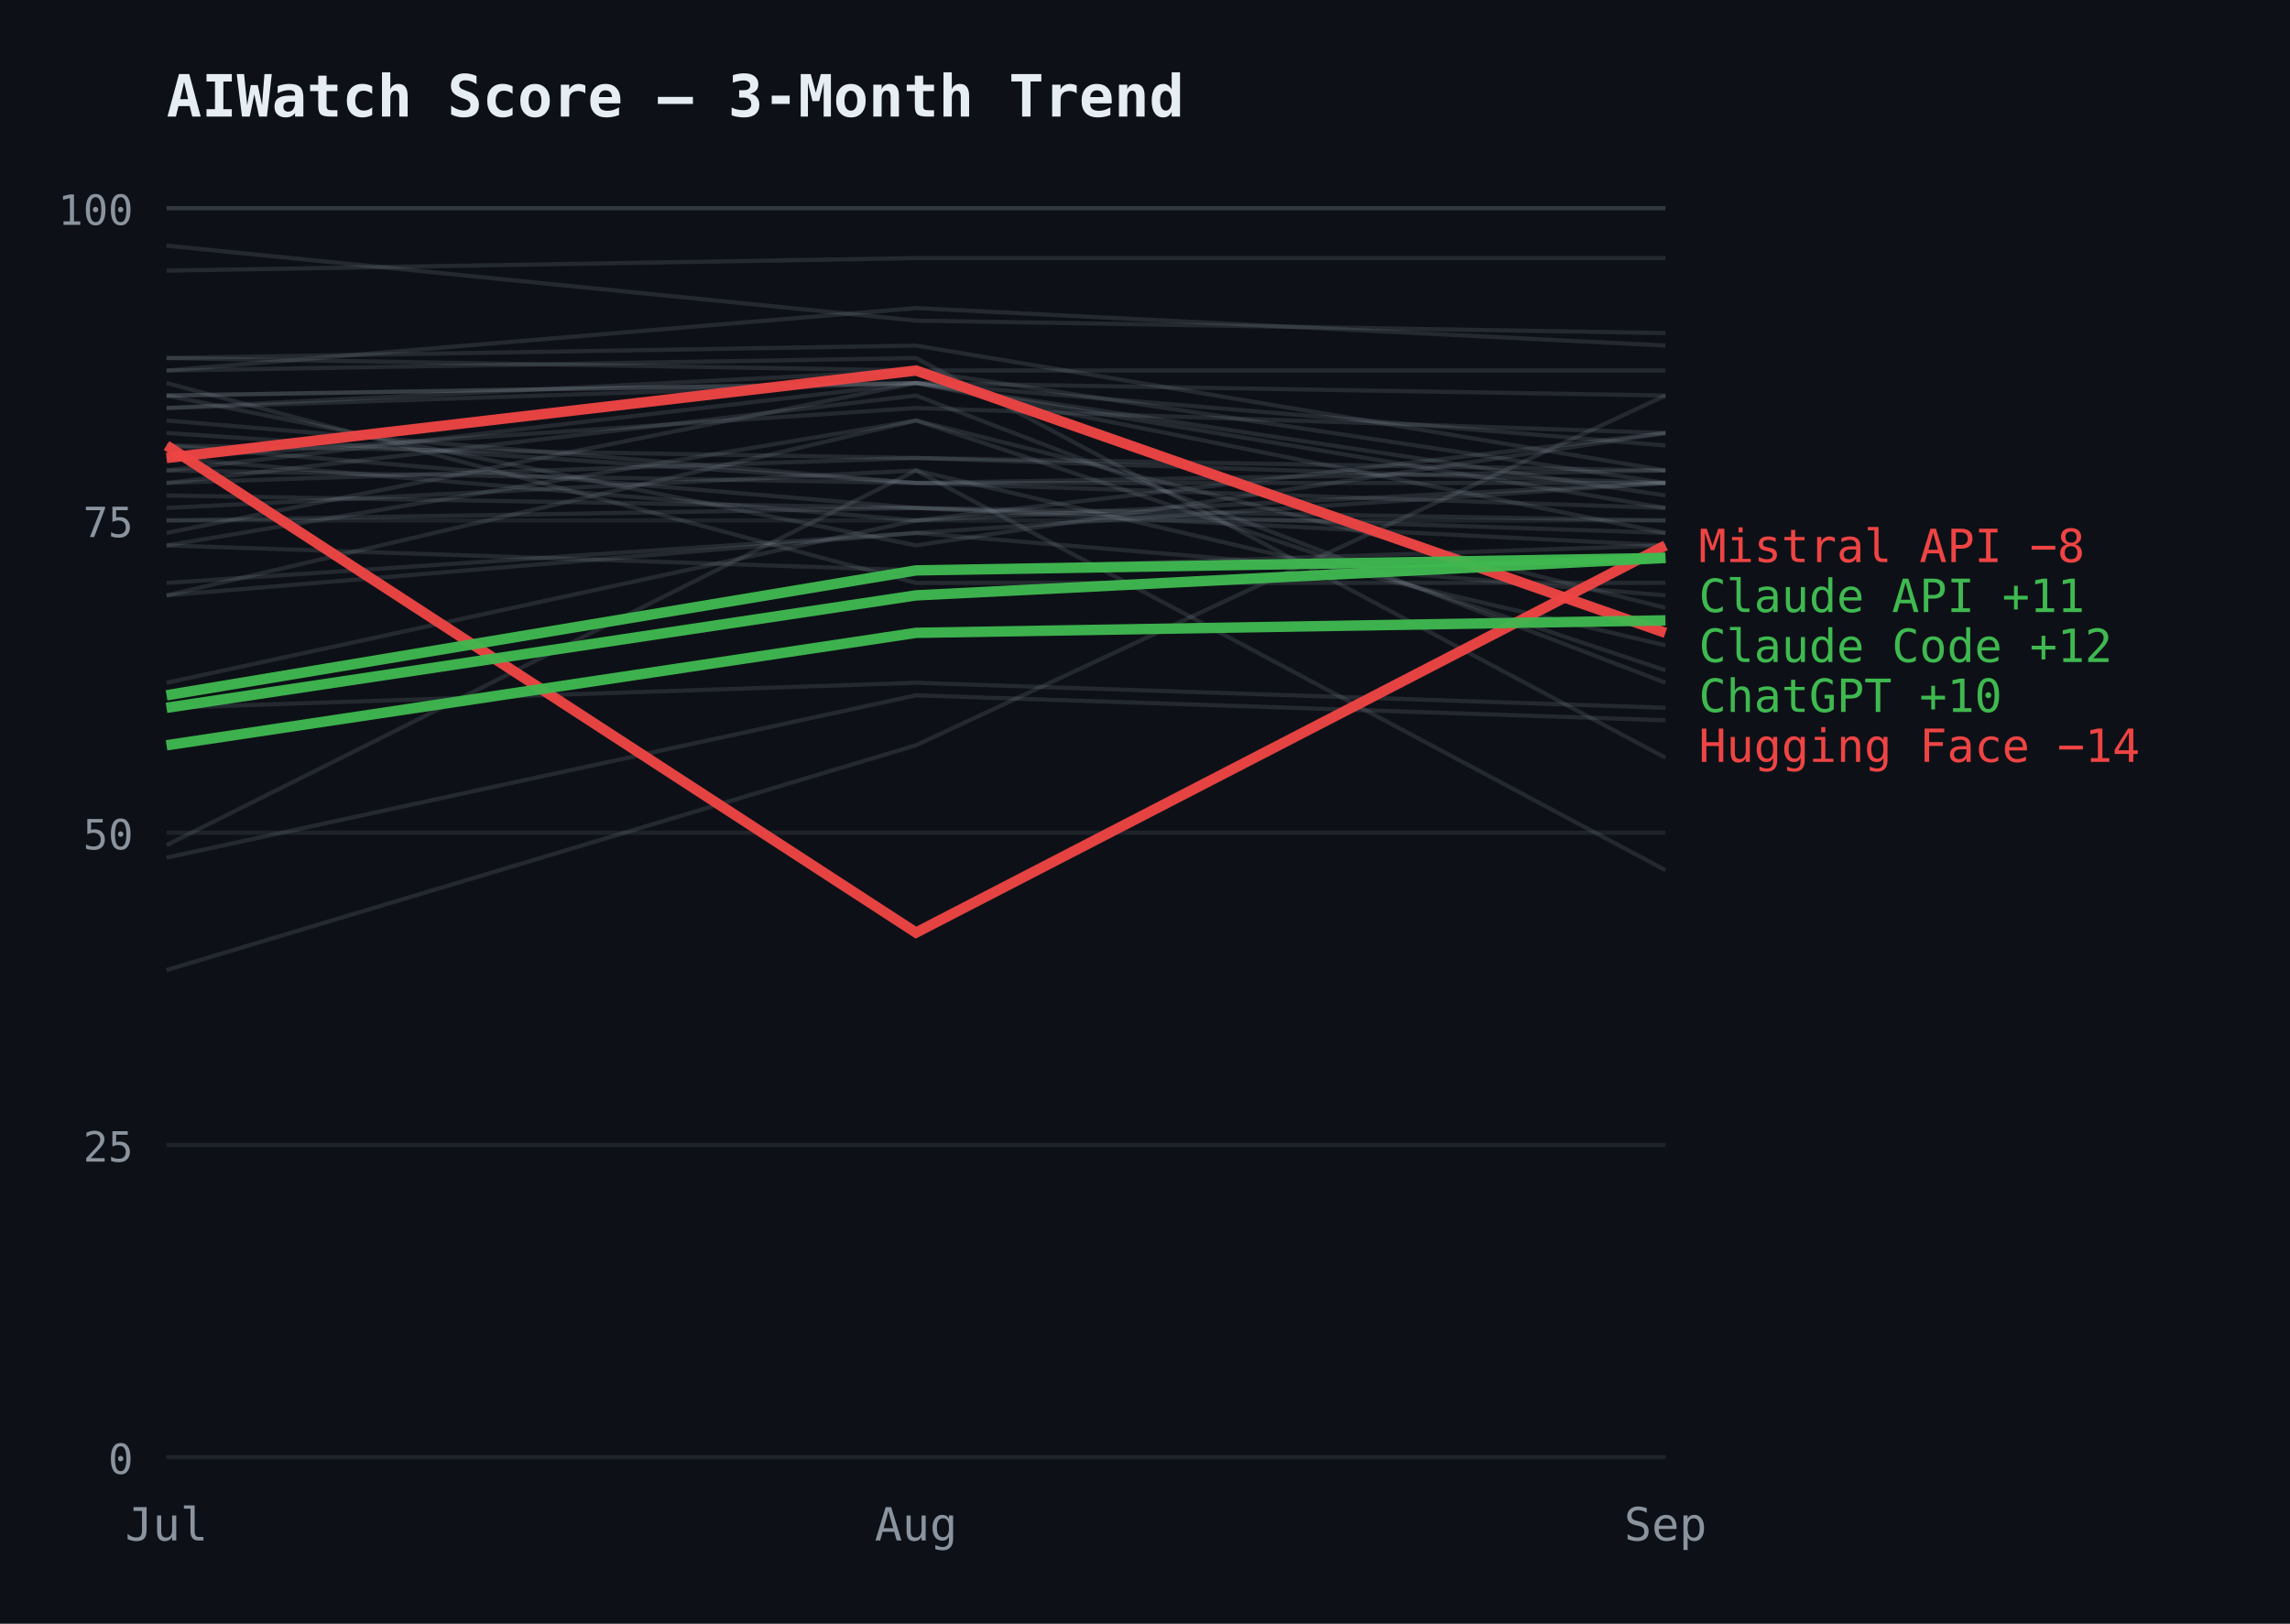
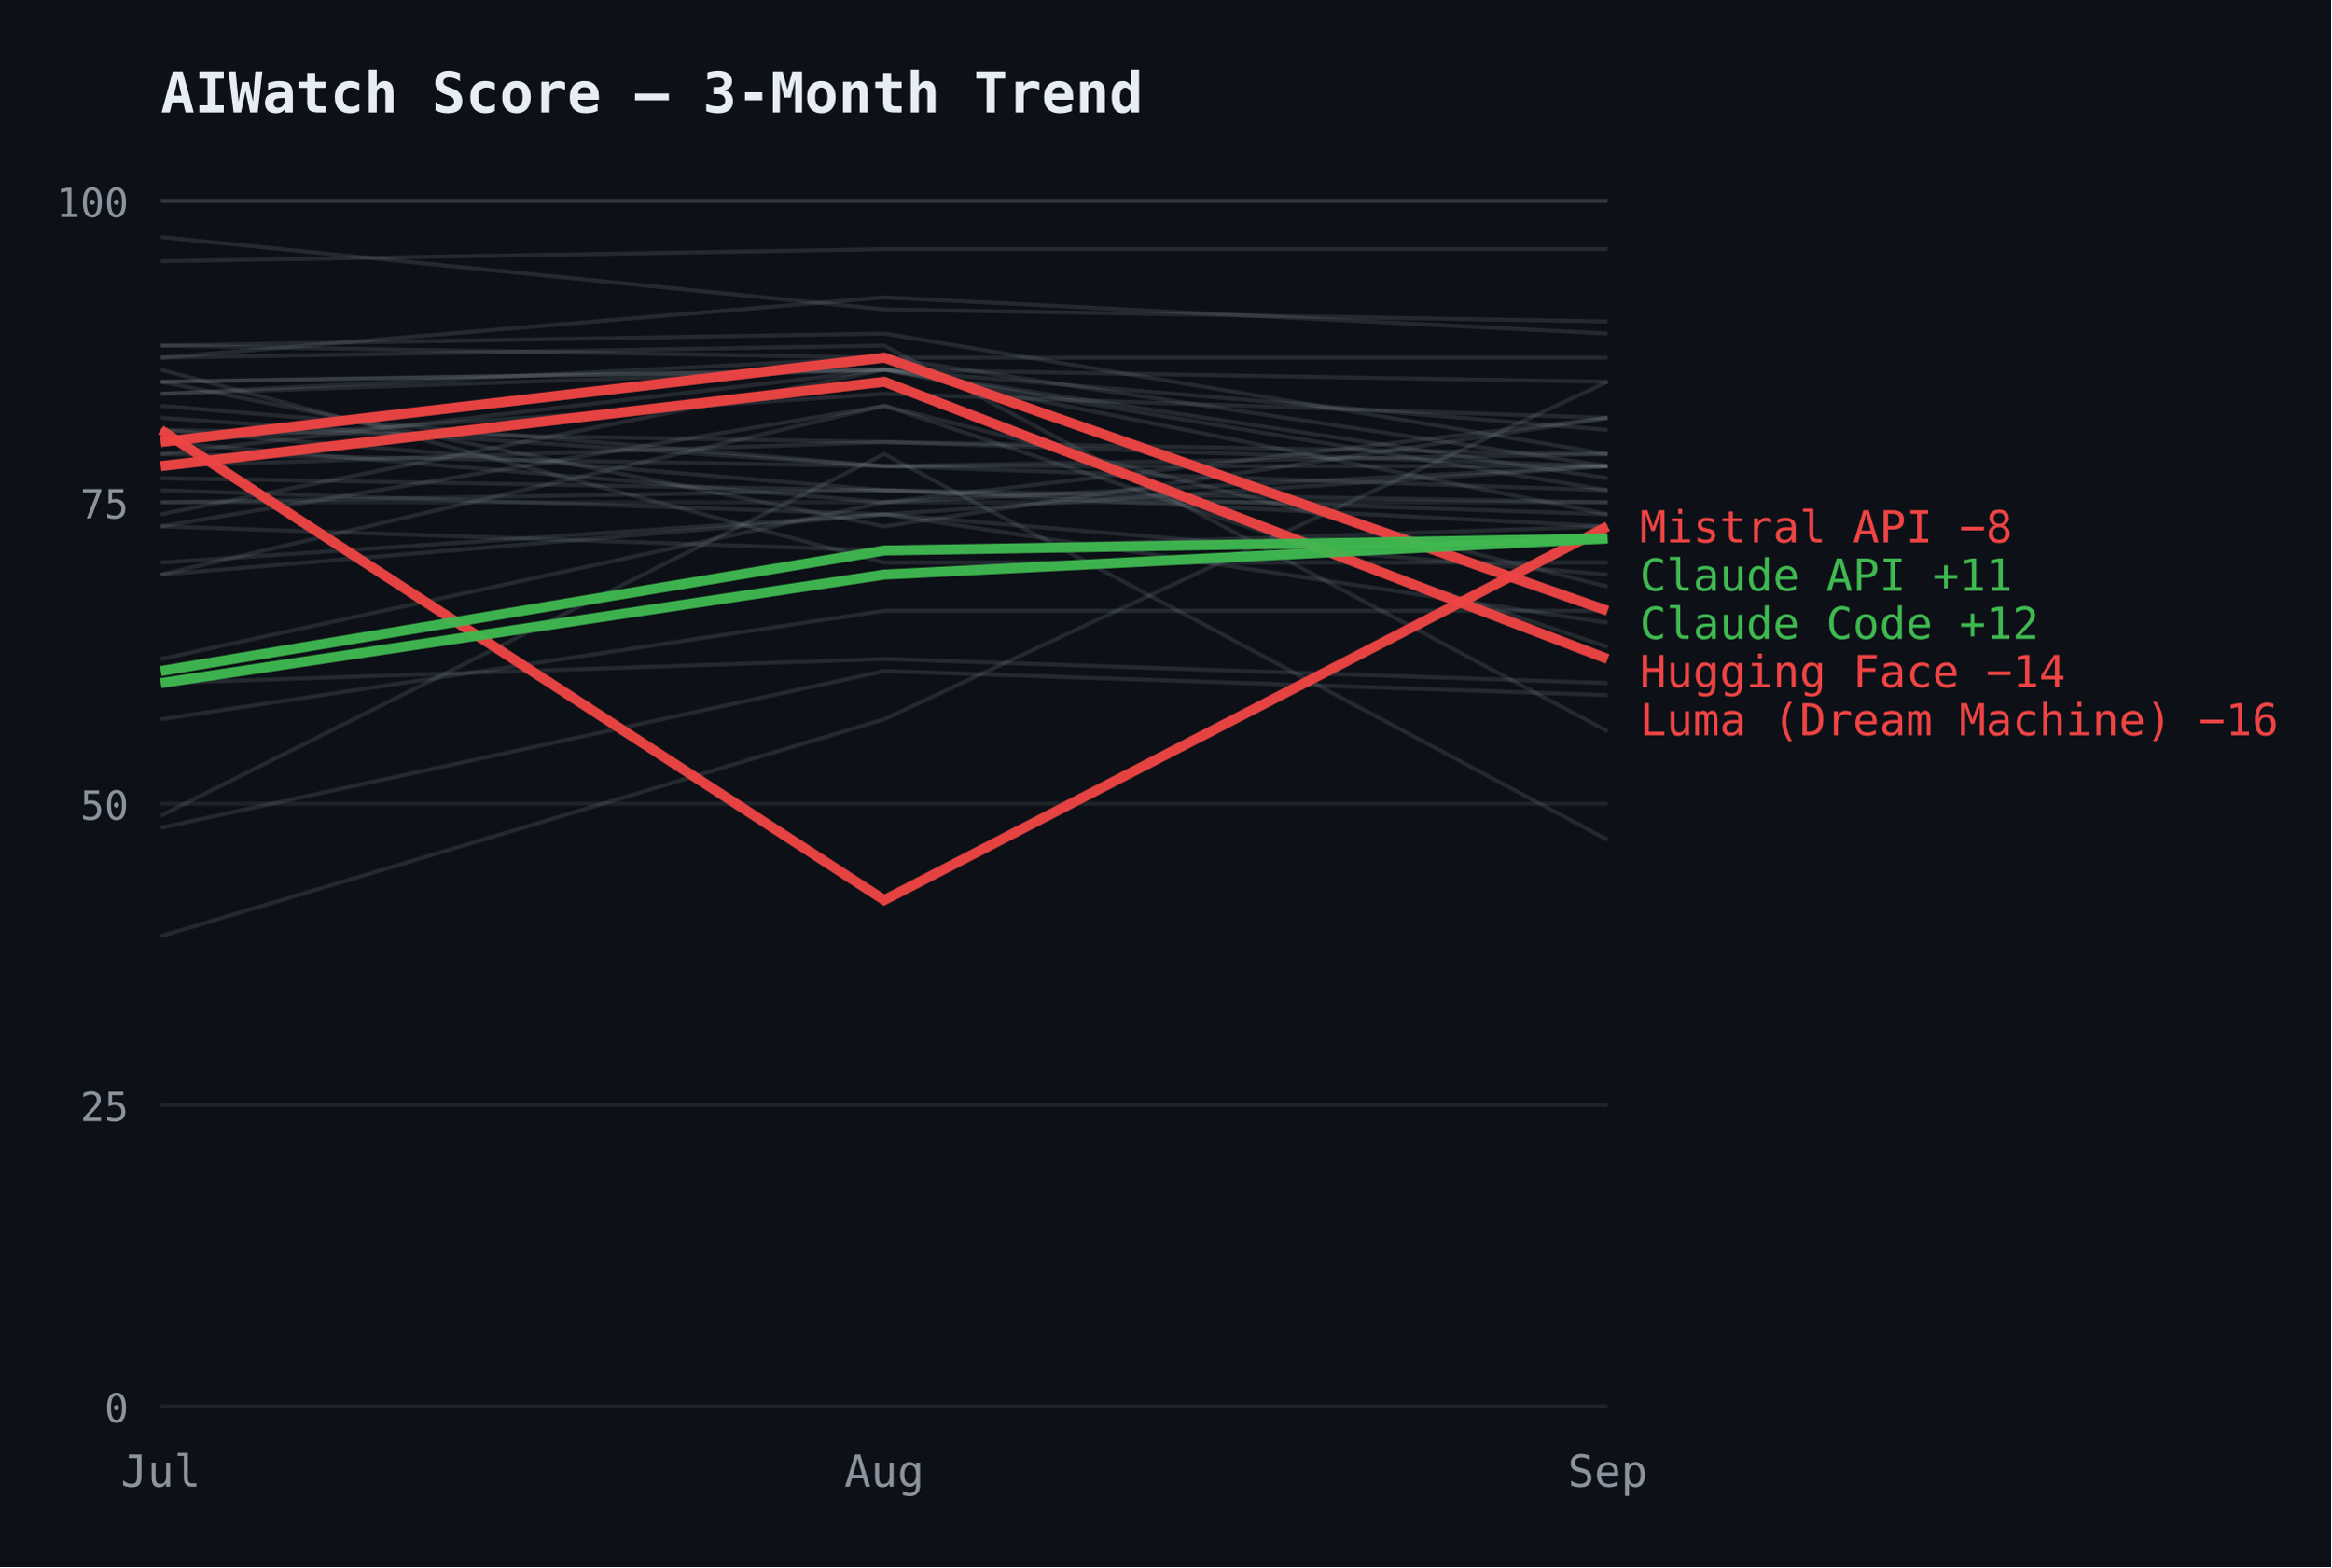
- <svg xmlns="http://www.w3.org/2000/svg" viewBox="0 0 550 390" width="550" height="390">
+ <svg xmlns="http://www.w3.org/2000/svg" viewBox="0 0 580 390" width="580" height="390">
  <style>
    .chart-bg { fill: #0d1117; }
    .chart-title { fill: #e6edf3; }
  </style>
  <rect class="chart-bg" width="100%" height="100%" fill="#0d1117" />
  <text x="40" y="28" fill="#e6edf3" font-size="14" font-weight="600" font-family="ui-monospace,monospace" class="chart-title">AIWatch Score — 3-Month Trend</text>
  <line x1="40" y1="350" x2="400" y2="350" stroke="#30363d" stroke-width="1" opacity="0.5" />
  <text x="32" y="354" fill="#8b949e" font-size="10" font-family="ui-monospace,monospace" text-anchor="end">0</text>
  <line x1="40" y1="275" x2="400" y2="275" stroke="#30363d" stroke-width="1" opacity="0.5" />
  <text x="32" y="279" fill="#8b949e" font-size="10" font-family="ui-monospace,monospace" text-anchor="end">25</text>
  <line x1="40" y1="200" x2="400" y2="200" stroke="#30363d" stroke-width="1" opacity="0.5" />
  <text x="32" y="204" fill="#8b949e" font-size="10" font-family="ui-monospace,monospace" text-anchor="end">50</text>
  <line x1="40" y1="125" x2="400" y2="125" stroke="#30363d" stroke-width="1" opacity="0.5" />
  <text x="32" y="129" fill="#8b949e" font-size="10" font-family="ui-monospace,monospace" text-anchor="end">75</text>
  <line x1="40" y1="50" x2="400" y2="50" stroke="#30363d" stroke-width="1" opacity="0.5" />
  <text x="32" y="54" fill="#8b949e" font-size="10" font-family="ui-monospace,monospace" text-anchor="end">100</text>
  <text x="40" y="370" fill="#8b949e" font-size="11" font-family="ui-monospace,monospace" text-anchor="middle">Jul</text>
  <text x="220" y="370" fill="#8b949e" font-size="11" font-family="ui-monospace,monospace" text-anchor="middle">Aug</text>
  <text x="400" y="370" fill="#8b949e" font-size="11" font-family="ui-monospace,monospace" text-anchor="middle">Sep</text>
-   <polyline points="40.0,122.0 220.0,113.0 400.0,155.0" fill="none" stroke="#8b949e" stroke-width="1" opacity="0.18" />
+   <polyline points="40.0,122.0 220.0,128.0 400.0,155.0" fill="none" stroke="#8b949e" stroke-width="1" opacity="0.18" />
  <polyline points="40.0,89.0 220.0,86.0 400.0,182.0" fill="none" stroke="#8b949e" stroke-width="1" opacity="0.18" />
  <polyline points="40.0,95.0 220.0,92.0 400.0,107.0" fill="none" stroke="#8b949e" stroke-width="1" opacity="0.18" />
  <polyline points="40.0,89.0 220.0,74.0 400.0,83.0" fill="none" stroke="#8b949e" stroke-width="1" opacity="0.18" />
  <polyline points="40.0,131.0 220.0,137.0 400.0,131.0" fill="none" stroke="#8b949e" stroke-width="1" opacity="0.18" />
  <polyline points="40.0,110.0 220.0,125.0 400.0,104.0" fill="none" stroke="#8b949e" stroke-width="1" opacity="0.18" />
  <polyline points="40.0,86.0 220.0,83.0 400.0,113.0" fill="none" stroke="#8b949e" stroke-width="1" opacity="0.18" />
  <polyline points="40.0,107.0 220.0,110.0 400.0,116.0" fill="none" stroke="#8b949e" stroke-width="1" opacity="0.18" />
  <polyline points="40.0,140.0 220.0,128.0 400.0,143.0" fill="none" stroke="#8b949e" stroke-width="1" opacity="0.18" />
  <polyline points="40.0,104.0 220.0,116.0 400.0,122.0" fill="none" stroke="#8b949e" stroke-width="1" opacity="0.18" />
  <polyline points="40.0,86.0 220.0,89.0 400.0,116.0" fill="none" stroke="#8b949e" stroke-width="1" opacity="0.18" />
  <polyline points="40.0,131.0 220.0,101.0 400.0,161.0" fill="none" stroke="#8b949e" stroke-width="1" opacity="0.18" />
  <polyline points="40.0,101.0 220.0,116.0 400.0,116.0" fill="none" stroke="#8b949e" stroke-width="1" opacity="0.18" />
  <polyline points="40.0,206.0 220.0,167.0 400.0,173.0" fill="none" stroke="#8b949e" stroke-width="1" opacity="0.18" />
  <polyline points="40.0,203.0 220.0,113.0 400.0,209.0" fill="none" stroke="#8b949e" stroke-width="1" opacity="0.18" />
  <polyline points="40.0,98.0 220.0,92.0 400.0,95.0" fill="none" stroke="#8b949e" stroke-width="1" opacity="0.18" />
  <polyline points="40.0,143.0 220.0,101.0 400.0,146.0" fill="none" stroke="#8b949e" stroke-width="1" opacity="0.18" />
  <polyline points="40.0,95.0 220.0,92.0 400.0,122.0" fill="none" stroke="#8b949e" stroke-width="1" opacity="0.18" />
  <polyline points="40.0,92.0 220.0,140.0 400.0,140.0" fill="none" stroke="#8b949e" stroke-width="1" opacity="0.18" />
  <polyline points="40.0,143.0 220.0,128.0 400.0,116.0" fill="none" stroke="#8b949e" stroke-width="1" opacity="0.18" />
  <polyline points="40.0,59.0 220.0,77.0 400.0,80.0" fill="none" stroke="#8b949e" stroke-width="1" opacity="0.18" />
  <polyline points="40.0,119.0 220.0,122.0 400.0,128.0" fill="none" stroke="#8b949e" stroke-width="1" opacity="0.18" />
  <polyline points="40.0,233.0 220.0,179.0 400.0,95.0" fill="none" stroke="#8b949e" stroke-width="1" opacity="0.18" />
  <polyline points="40.0,107.0 220.0,122.0 400.0,131.0" fill="none" stroke="#8b949e" stroke-width="1" opacity="0.18" />
  <polyline points="40.0,116.0 220.0,110.0 400.0,113.0" fill="none" stroke="#8b949e" stroke-width="1" opacity="0.18" />
-   <polyline points="40.0,116.0 220.0,95.0 400.0,164.0" fill="none" stroke="#8b949e" stroke-width="1" opacity="0.18" />
  <polyline points="40.0,164.0 220.0,125.0 400.0,116.0" fill="none" stroke="#8b949e" stroke-width="1" opacity="0.18" />
  <polyline points="40.0,125.0 220.0,122.0 400.0,125.0" fill="none" stroke="#8b949e" stroke-width="1" opacity="0.18" />
+   <polyline points="40.0,179.0 220.0,152.0 400.0,152.0" fill="none" stroke="#8b949e" stroke-width="1" opacity="0.18" />
  <polyline points="40.0,98.0 220.0,89.0 400.0,89.0" fill="none" stroke="#8b949e" stroke-width="1" opacity="0.18" />
  <polyline points="40.0,128.0 220.0,92.0 400.0,128.0" fill="none" stroke="#8b949e" stroke-width="1" opacity="0.18" />
  <polyline points="40.0,170.0 220.0,164.0 400.0,170.0" fill="none" stroke="#8b949e" stroke-width="1" opacity="0.18" />
  <polyline points="40.0,95.0 220.0,131.0 400.0,104.0" fill="none" stroke="#8b949e" stroke-width="1" opacity="0.18" />
  <polyline points="40.0,50.0 220.0,50.0 400.0,50.0" fill="none" stroke="#8b949e" stroke-width="1" opacity="0.18" />
  <polyline points="40.0,65.0 220.0,62.0 400.0,62.0" fill="none" stroke="#8b949e" stroke-width="1" opacity="0.18" />
  <polyline points="40.0,113.0 220.0,116.0 400.0,113.0" fill="none" stroke="#8b949e" stroke-width="1" opacity="0.18" />
  <polyline points="40.0,113.0 220.0,92.0 400.0,119.0" fill="none" stroke="#8b949e" stroke-width="1" opacity="0.18" />
  <polyline points="40.0,110.0 220.0,98.0 400.0,104.0" fill="none" stroke="#8b949e" stroke-width="1" opacity="0.18" />
  <polyline points="40.0,110.0 220.0,89.0 400.0,152.0" fill="none" stroke="#ef4444" stroke-width="2.5" opacity="0.95" />
-   <text x="408.0" y="183.0" fill="#ef4444" font-size="11" font-family="ui-monospace,monospace">Hugging Face −14</text>
+   <text x="408.0" y="171.0" fill="#ef4444" font-size="11" font-family="ui-monospace,monospace">Hugging Face −14</text>
  <polyline points="40.0,107.0 220.0,224.0 400.0,131.0" fill="none" stroke="#ef4444" stroke-width="2.5" opacity="0.95" />
  <text x="408.0" y="135.0" fill="#ef4444" font-size="11" font-family="ui-monospace,monospace">Mistral API −8</text>
+   <polyline points="40.0,116.0 220.0,95.0 400.0,164.0" fill="none" stroke="#ef4444" stroke-width="2.5" opacity="0.95" />
+   <text x="408.0" y="183.0" fill="#ef4444" font-size="11" font-family="ui-monospace,monospace">Luma (Dream Machine) −16</text>
  <polyline points="40.0,167.0 220.0,137.0 400.0,134.0" fill="none" stroke="#3fb950" stroke-width="2.5" opacity="0.95" />
  <text x="408.0" y="147.0" fill="#3fb950" font-size="11" font-family="ui-monospace,monospace">Claude API +11</text>
  <polyline points="40.0,170.0 220.0,143.0 400.0,134.0" fill="none" stroke="#3fb950" stroke-width="2.5" opacity="0.95" />
  <text x="408.0" y="159.0" fill="#3fb950" font-size="11" font-family="ui-monospace,monospace">Claude Code +12</text>
-   <polyline points="40.0,179.0 220.0,152.0 400.0,149.0" fill="none" stroke="#3fb950" stroke-width="2.5" opacity="0.95" />
-   <text x="408.0" y="171.0" fill="#3fb950" font-size="11" font-family="ui-monospace,monospace">ChatGPT +10</text>
</svg>
